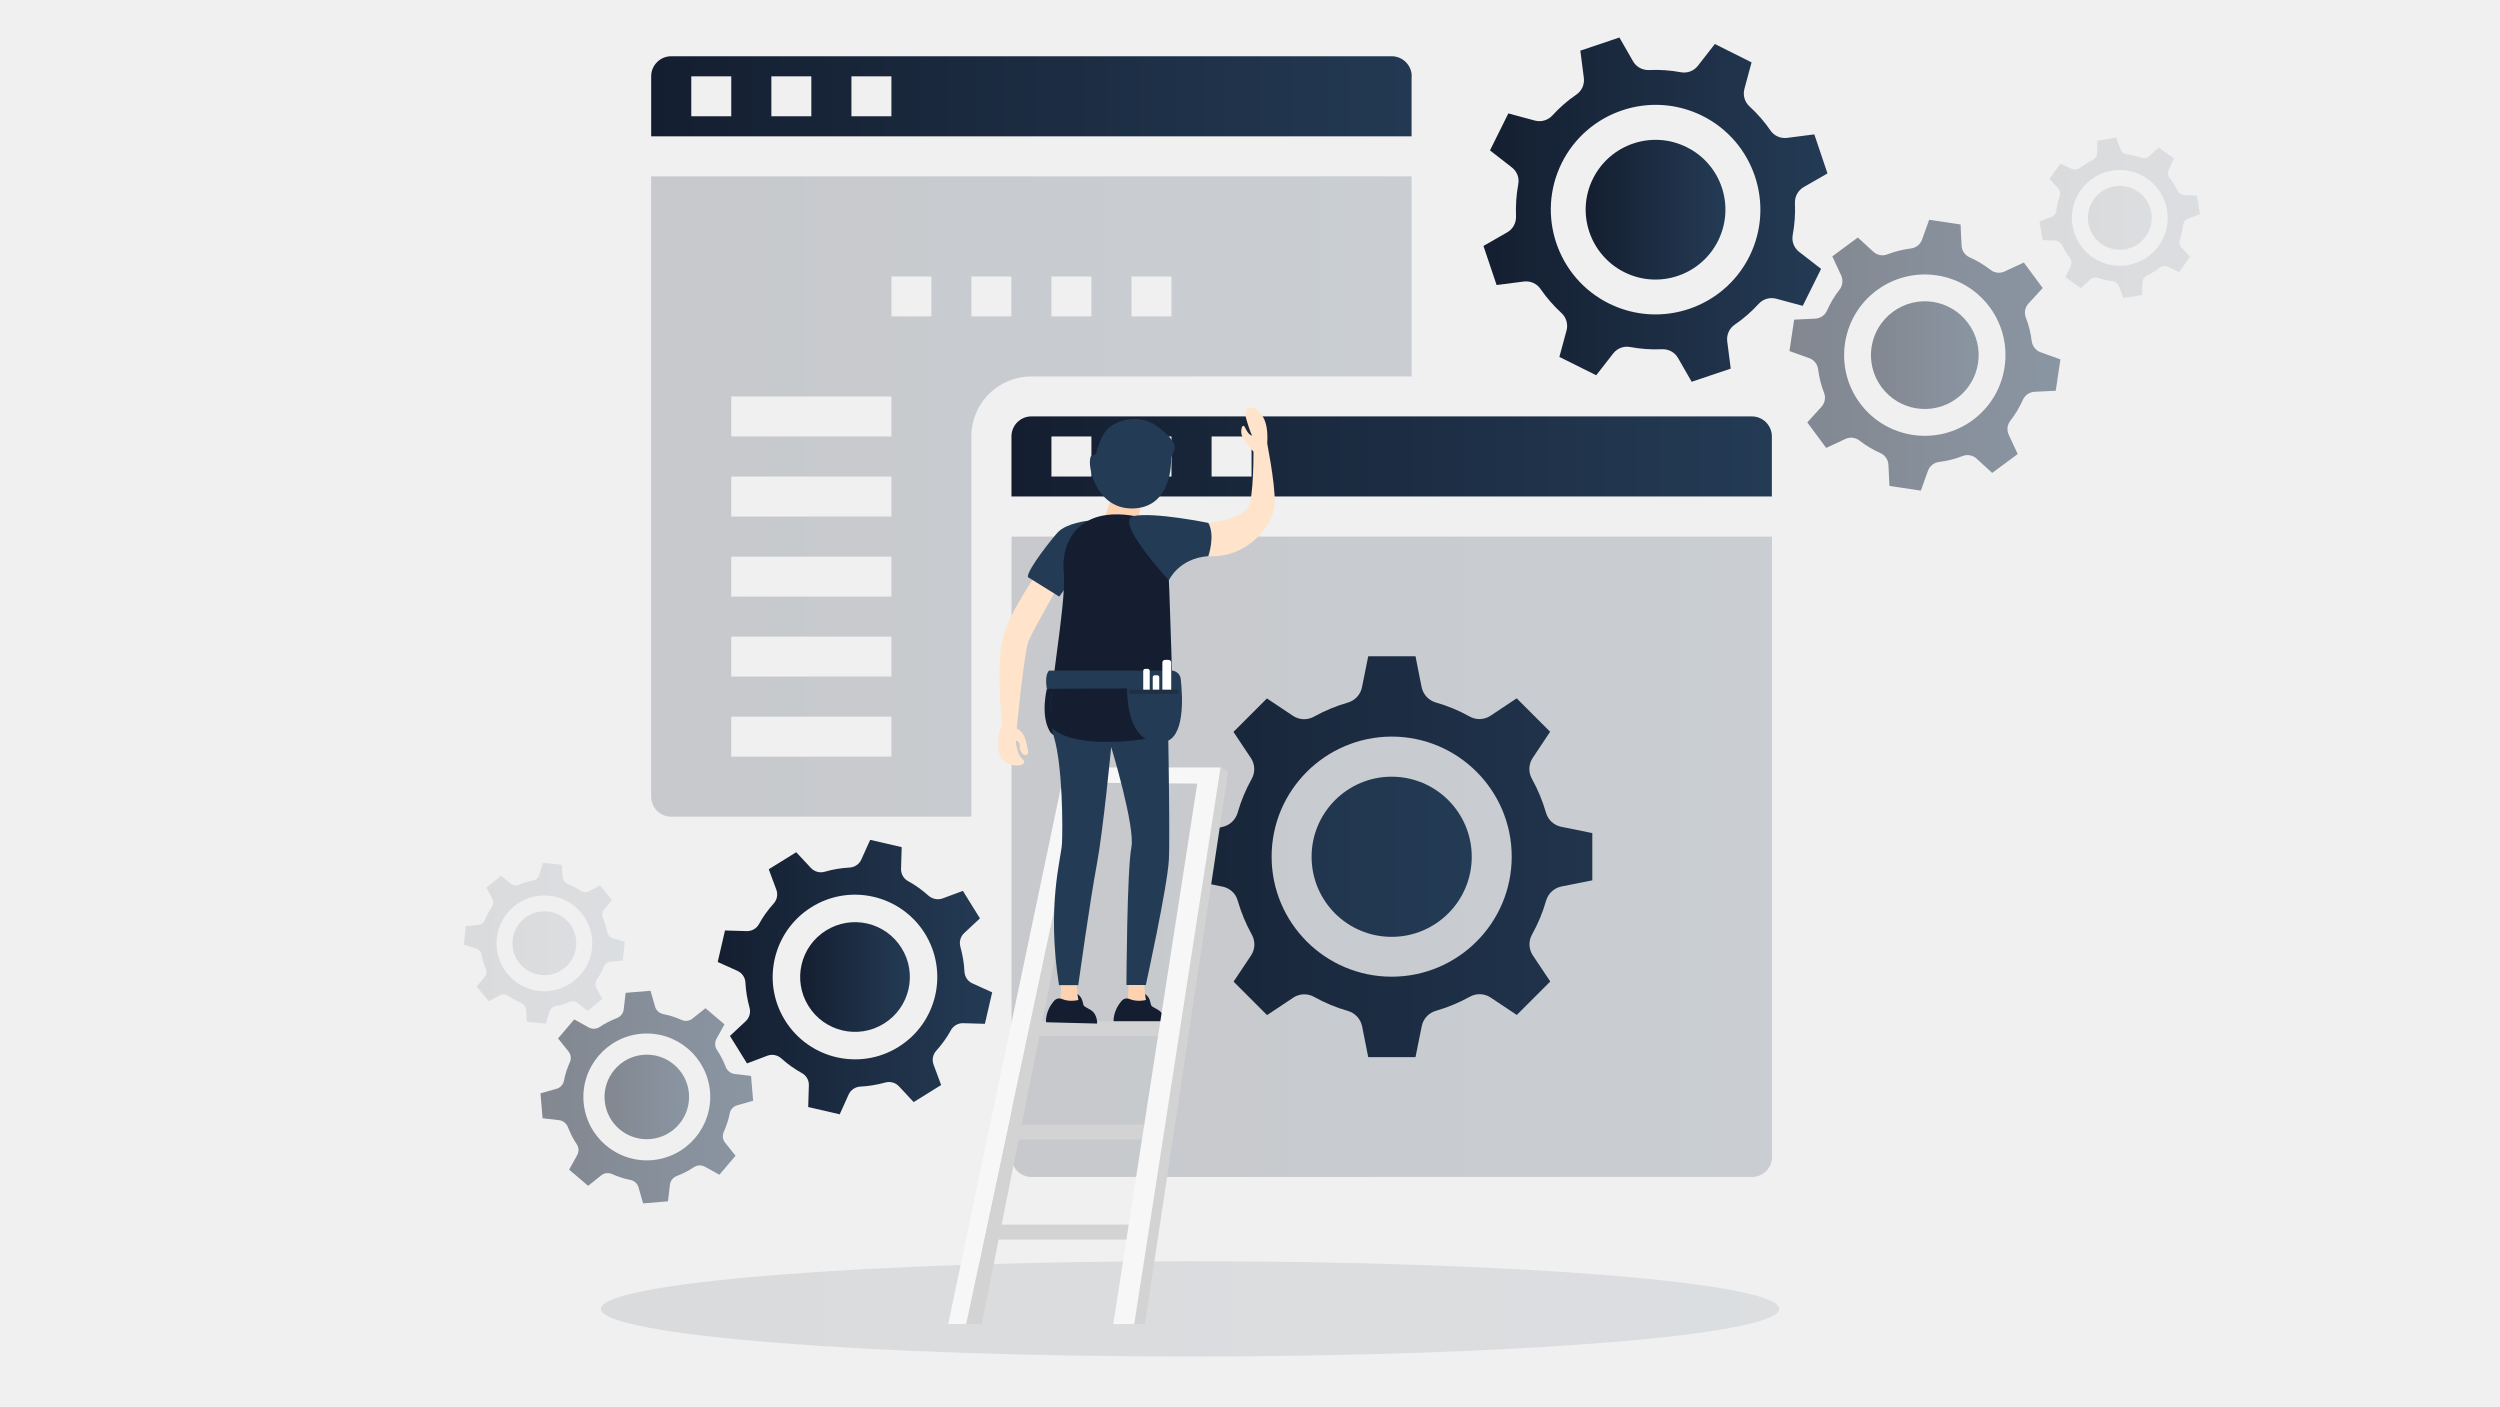
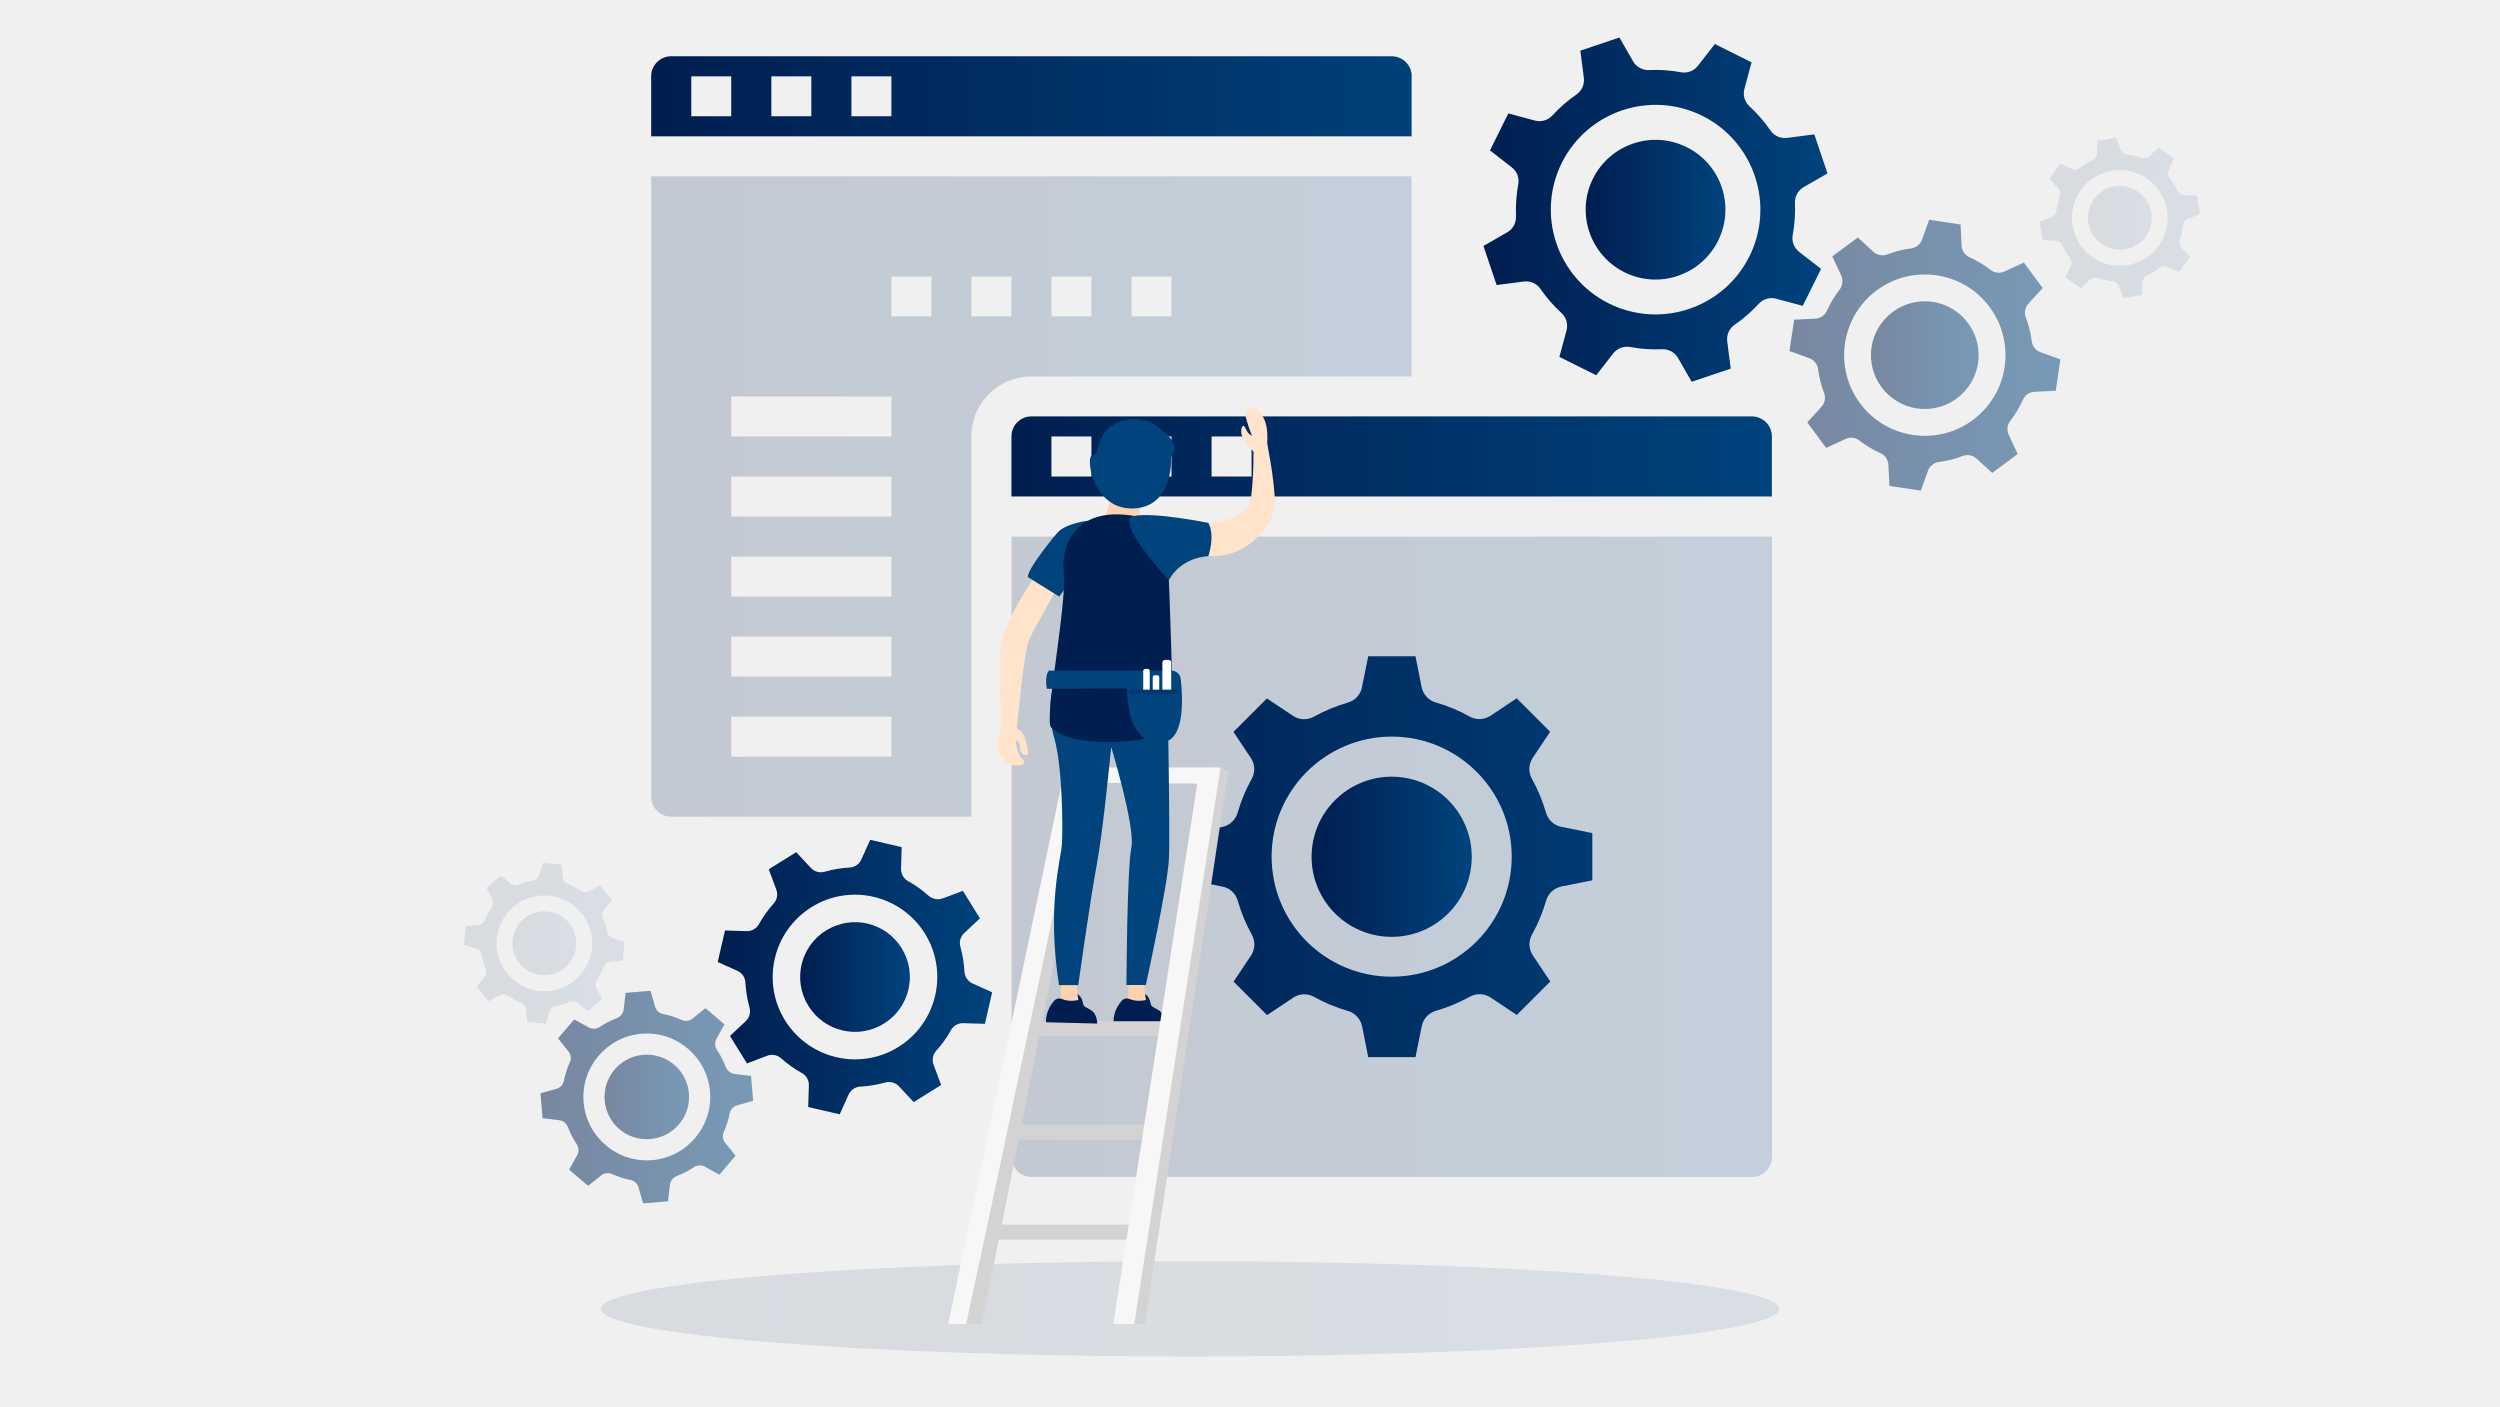
<svg xmlns="http://www.w3.org/2000/svg" xmlns:xlink="http://www.w3.org/1999/xlink" enable-background="new 0 0 1920 1080" viewBox="0 0 1920 1080" version="1.1" id="svg78">
  <defs id="defs82">
-     <linearGradient id="linearGradient1313">
-       <stop style="stop-color:#141e30;stop-opacity:1;" offset="0" id="stop1309" />
-       <stop style="stop-color:#243b55;stop-opacity:1;" offset="1" id="stop1311" />
+     <linearGradient id="linearGradient2">
+       <stop style="stop-color:#001e50;stop-opacity:1;" offset="0" id="stop1" />
+       <stop style="stop-color:#00437d;stop-opacity:1;" offset="1" id="stop2" />
    </linearGradient>
-     <linearGradient xlink:href="#linearGradient1313" id="linearGradient1315" x1="776.8" y1="565.85" x2="1360.8" y2="565.85" gradientUnits="userSpaceOnUse" />
-     <linearGradient xlink:href="#linearGradient1313" id="linearGradient1323" x1="500.1" y1="381.35" x2="1130.3" y2="381.35" gradientUnits="userSpaceOnUse" />
-     <linearGradient xlink:href="#linearGradient1313" id="linearGradient1331" x1="1139.3" y1="161" x2="1403.5" y2="161" gradientUnits="userSpaceOnUse" />
-     <linearGradient xlink:href="#linearGradient1313" id="linearGradient1339" x1="1217.789" y1="161.05" x2="1325.129" y2="161.05" gradientUnits="userSpaceOnUse" />
-     <linearGradient xlink:href="#linearGradient1313" id="linearGradient1341" x1="1436.888" y1="272.75" x2="1519.612" y2="272.75" gradientUnits="userSpaceOnUse" />
-     <linearGradient xlink:href="#linearGradient1313" id="linearGradient1343" x1="1374.3" y1="272.8" x2="1582.4" y2="272.8" gradientUnits="userSpaceOnUse" />
-     <linearGradient xlink:href="#linearGradient1313" id="linearGradient1345" x1="1603.523" y1="167.273" x2="1652.572" y2="167.273" gradientUnits="userSpaceOnUse" />
-     <linearGradient xlink:href="#linearGradient1313" id="linearGradient1347" x1="1566.364" y1="167.292" x2="1689.594" y2="167.292" gradientUnits="userSpaceOnUse" />
-     <linearGradient xlink:href="#linearGradient1313" id="linearGradient1349" x1="551.2" y1="750.4" x2="762" y2="750.4" gradientUnits="userSpaceOnUse" />
-     <linearGradient xlink:href="#linearGradient1313" id="linearGradient1351" x1="614.517" y1="750.35" x2="698.783" y2="750.35" gradientUnits="userSpaceOnUse" />
-     <linearGradient xlink:href="#linearGradient1313" id="linearGradient1353" x1="415.1" y1="842.55" x2="578.4" y2="842.55" gradientUnits="userSpaceOnUse" />
-     <linearGradient xlink:href="#linearGradient1313" id="linearGradient1355" x1="464.285" y1="842.45" x2="529.215" y2="842.45" gradientUnits="userSpaceOnUse" />
-     <linearGradient xlink:href="#linearGradient1313" id="linearGradient1357" x1="393.584" y1="724.4" x2="442.616" y2="724.4" gradientUnits="userSpaceOnUse" />
-     <linearGradient xlink:href="#linearGradient1313" id="linearGradient1359" x1="356.3" y1="724.45" x2="479.8" y2="724.45" gradientUnits="userSpaceOnUse" />
-     <linearGradient xlink:href="#linearGradient1313" id="linearGradient1627" x1="776.8" y1="658" x2="1360.9" y2="658" gradientUnits="userSpaceOnUse" />
-     <linearGradient xlink:href="#linearGradient1313" id="linearGradient1712" x1="500.1" y1="381.3" x2="1084.1" y2="381.3" gradientUnits="userSpaceOnUse" />
-     <linearGradient xlink:href="#linearGradient1313" id="linearGradient1720" x1="461.5" y1="1005.2" x2="1366.5" y2="1005.2" gradientUnits="userSpaceOnUse" />
+     <linearGradient xlink:href="#linearGradient2" id="linearGradient1315" x1="776.8" y1="565.85" x2="1360.8" y2="565.85" gradientUnits="userSpaceOnUse" />
+     <linearGradient xlink:href="#linearGradient2" id="linearGradient1323" x1="500.1" y1="381.35" x2="1130.3" y2="381.35" gradientUnits="userSpaceOnUse" />
+     <linearGradient xlink:href="#linearGradient2" id="linearGradient1331" x1="1139.3" y1="161" x2="1403.5" y2="161" gradientUnits="userSpaceOnUse" />
+     <linearGradient xlink:href="#linearGradient2" id="linearGradient1339" x1="1217.789" y1="161.05" x2="1325.129" y2="161.05" gradientUnits="userSpaceOnUse" />
+     <linearGradient xlink:href="#linearGradient2" id="linearGradient1341" x1="1436.888" y1="272.75" x2="1519.612" y2="272.75" gradientUnits="userSpaceOnUse" />
+     <linearGradient xlink:href="#linearGradient2" id="linearGradient1343" x1="1374.3" y1="272.8" x2="1582.4" y2="272.8" gradientUnits="userSpaceOnUse" />
+     <linearGradient xlink:href="#linearGradient2" id="linearGradient1345" x1="1603.523" y1="167.273" x2="1652.572" y2="167.273" gradientUnits="userSpaceOnUse" />
+     <linearGradient xlink:href="#linearGradient2" id="linearGradient1347" x1="1566.364" y1="167.292" x2="1689.594" y2="167.292" gradientUnits="userSpaceOnUse" />
+     <linearGradient xlink:href="#linearGradient2" id="linearGradient1349" x1="551.2" y1="750.4" x2="762" y2="750.4" gradientUnits="userSpaceOnUse" />
+     <linearGradient xlink:href="#linearGradient2" id="linearGradient1351" x1="614.517" y1="750.35" x2="698.783" y2="750.35" gradientUnits="userSpaceOnUse" />
+     <linearGradient xlink:href="#linearGradient2" id="linearGradient1353" x1="415.1" y1="842.55" x2="578.4" y2="842.55" gradientUnits="userSpaceOnUse" />
+     <linearGradient xlink:href="#linearGradient2" id="linearGradient1355" x1="464.285" y1="842.45" x2="529.215" y2="842.45" gradientUnits="userSpaceOnUse" />
+     <linearGradient xlink:href="#linearGradient2" id="linearGradient1357" x1="393.584" y1="724.4" x2="442.616" y2="724.4" gradientUnits="userSpaceOnUse" />
+     <linearGradient xlink:href="#linearGradient2" id="linearGradient1359" x1="356.3" y1="724.45" x2="479.8" y2="724.45" gradientUnits="userSpaceOnUse" />
+     <linearGradient xlink:href="#linearGradient2" id="linearGradient1627" x1="776.8" y1="658" x2="1360.9" y2="658" gradientUnits="userSpaceOnUse" />
+     <linearGradient xlink:href="#linearGradient2" id="linearGradient1712" x1="500.1" y1="381.3" x2="1084.1" y2="381.3" gradientUnits="userSpaceOnUse" />
+     <linearGradient xlink:href="#linearGradient2" id="linearGradient1720" x1="461.5" y1="1005.2" x2="1366.5" y2="1005.2" gradientUnits="userSpaceOnUse" />
+     <linearGradient xlink:href="#linearGradient2" id="linearGradient12" x1="1007.3" y1="658" x2="1130.3" y2="658" gradientUnits="userSpaceOnUse" />
  </defs>
  <path fill="#2a94f4" d="m 466.3,715.7 c -0.7,-3.7 -1.8,-7.3 -3.3,-10.7 -0.9,-2.1 -0.6,-4.5 0.9,-6.3 l 6.1,-7.5 -9.2,-11.2 -8.5,4.5 c -2,1.1 -4.5,0.9 -6.4,-0.4 -3.1,-2.1 -6.4,-3.9 -9.9,-5.3 -2.1,-0.8 -3.6,-2.8 -3.8,-5.1 l -0.9,-9.6 -14.4,-1.4 -2.8,9.3 c -0.7,2.2 -2.5,3.8 -4.8,4.2 -3.7,0.7 -7.3,1.8 -10.7,3.3 -2.1,0.9 -4.5,0.6 -6.3,-0.9 l -7.5,-6.1 -11.2,9.2 4.5,8.5 c 1.1,2 0.9,4.5 -0.4,6.4 -2.1,3.1 -3.9,6.4 -5.3,9.9 -0.8,2.1 -2.8,3.6 -5.1,3.8 l -9.6,0.9 -1.4,14.4 9.3,2.8 c 2.2,0.7 3.8,2.5 4.2,4.8 0.7,3.7 1.8,7.3 3.3,10.7 0.9,2.1 0.6,4.6 -0.9,6.3 l -6.1,7.5 9.2,11.2 8.5,-4.5 c 2,-1.1 4.5,-0.9 6.4,0.4 3.1,2.1 6.4,3.9 9.9,5.3 2.1,0.8 3.6,2.8 3.8,5.1 l 0.9,9.6 14.4,1.4 2.8,-9.3 c 0.7,-2.2 2.5,-3.8 4.8,-4.2 3.7,-0.7 7.3,-1.8 10.7,-3.3 2.1,-0.9 4.5,-0.6 6.3,0.9 l 7.5,6.1 11.2,-9.2 -4.5,-8.5 c -1.1,-2 -0.9,-4.5 0.4,-6.4 2.1,-3.1 3.9,-6.4 5.3,-9.9 0.8,-2.1 2.8,-3.6 5.1,-3.8 l 9.6,-0.9 1.4,-14.4 -9.3,-2.8 c -2.1,-0.7 -3.8,-2.6 -4.2,-4.8 z m -51.8,45.4 c -20.2,-2 -35,-20 -33,-40.2 2,-20.2 20,-35 40.2,-33 20.2,2 35,20 33,40.2 -2,20.2 -20,34.9 -40.2,33 z" id="path2" style="opacity:0.1;fill:url(#linearGradient1359);fill-opacity:1.0" />
  <path fill="#2a94f4" d="m 393.7,722 c 1.3,-13.5 13.3,-23.3 26.8,-22 13.5,1.3 23.3,13.3 22,26.8 -1.3,13.5 -13.3,23.3 -26.8,22 -13.5,-1.3 -23.3,-13.3 -22,-26.8 z" id="path4" style="opacity:0.1;fill:url(#linearGradient1357);fill-opacity:1.0" />
  <path fill="#2a94f4" d="m 1674.14,183.839 c 1.244,-3.554 2.091,-7.222 2.492,-10.916 0.271,-2.269 1.73,-4.197 3.929,-5.006 l 9.033,-3.445 -2.367,-14.299 -9.611,-0.353 c -2.282,-0.047 -4.347,-1.471 -5.343,-3.546 -1.635,-3.369 -3.593,-6.577 -5.924,-9.54 -1.419,-1.743 -1.718,-4.225 -0.741,-6.317 l 4.021,-8.764 -11.771,-8.412 -7.075,6.654 c -1.706,1.555 -4.065,2.041 -6.257,1.237 -3.554,-1.244 -7.222,-2.091 -10.916,-2.492 -2.269,-0.271 -4.197,-1.73 -5.006,-3.929 l -3.445,-9.033 -14.299,2.367 -0.353,9.611 c -0.047,2.282 -1.471,4.347 -3.546,5.343 -3.369,1.635 -6.577,3.593 -9.54,5.924 -1.743,1.419 -4.225,1.718 -6.317,0.741 l -8.764,-4.021 -8.412,11.771 6.654,7.075 c 1.555,1.706 2.041,4.065 1.237,6.257 -1.244,3.554 -2.091,7.222 -2.492,10.916 -0.271,2.269 -1.78,4.284 -3.929,5.006 l -9.033,3.445 2.367,14.299 9.611,0.353 c 2.282,0.047 4.347,1.471 5.343,3.546 1.635,3.369 3.592,6.577 5.924,9.54 1.419,1.743 1.718,4.225 0.741,6.317 l -4.021,8.764 11.771,8.412 7.075,-6.654 c 1.706,-1.555 4.065,-2.041 6.257,-1.237 3.554,1.244 7.222,2.091 10.916,2.492 2.269,0.271 4.197,1.73 5.006,3.929 l 3.445,9.033 14.3,-2.367 0.353,-9.611 c 0.047,-2.282 1.471,-4.347 3.546,-5.343 3.369,-1.635 6.577,-3.593 9.54,-5.924 1.743,-1.419 4.225,-1.718 6.317,-0.741 l 8.764,4.021 8.412,-11.771 -6.654,-7.075 c -1.469,-1.656 -1.991,-4.152 -1.237,-6.257 z m -67.56,13.418 c -16.494,-11.832 -20.311,-34.821 -8.479,-51.314 11.832,-16.494 34.821,-20.311 51.314,-8.479 16.494,11.832 20.311,34.821 8.479,51.314 -11.832,16.494 -34.77,20.224 -51.314,8.479 z" id="path2-6" style="opacity:0.1;fill:url(#linearGradient1347);fill-opacity:1.0" />
  <path fill="#2a94f4" d="m 1608.117,152.995 c 7.876,-11.041 23.168,-13.528 34.209,-5.653 11.041,7.876 13.528,23.168 5.653,34.209 -7.876,11.041 -23.168,13.528 -34.209,5.653 -11.041,-7.876 -13.528,-23.168 -5.652,-34.209 z" id="path4-7" style="opacity:0.1;fill:url(#linearGradient1345);fill-opacity:1.0" />
  <ellipse cx="914" cy="1005.2" fill="#2a94f4" opacity=".1" rx="452.5" ry="36.6" id="ellipse8" style="fill:url(#linearGradient1720);fill-opacity:1.0" />
  <path fill="#ffbe55" d="M776.8 888.5c0 8.5 6.9 15.4 15.4 15.4h553.3c8.5 0 15.4-6.9 15.4-15.4V412.1h-584v476.4z" opacity=".19" id="path10" style="fill:url(#linearGradient1627);fill-opacity:1.0" />
  <path fill="#ffbe55" d="M950.6 691.8c2.6 9 6.2 17.7 10.8 26 2.8 5 2.6 11.2-.6 16l-13.4 20.1 25.7 25.7 20.1-13.4c4.8-3.2 11-3.4 16-.6 8.2 4.6 16.9 8.2 26 10.8 5.5 1.6 9.7 6.1 10.9 11.8l4.7 23.7h36.3l4.8-23.8c1.1-5.6 5.3-10.2 10.9-11.8 9-2.6 17.7-6.2 26-10.8 5-2.8 11.2-2.6 16 .6l20.1 13.4 25.7-25.7-13.4-20.1c-3.2-4.8-3.4-11-.6-16 4.6-8.2 8.2-16.9 10.8-26 1.6-5.5 6.1-9.7 11.8-10.9l23.7-4.7v-36.3l-23.8-4.8c-5.6-1.1-10.2-5.3-11.8-10.9-2.6-9-6.2-17.7-10.8-26-2.8-5-2.6-11.2.6-16l13.4-20.1-25.7-25.7-20.1 13.4c-4.8 3.2-11 3.4-16 .6-8.2-4.6-16.9-8.2-26-10.8-5.5-1.6-9.7-6.1-10.9-11.8l-4.7-23.7h-36.3l-4.8 23.8c-1.1 5.6-5.3 10.2-10.9 11.8-9 2.6-17.7 6.2-26 10.8-5 2.8-11.2 2.6-16-.6L973 536.4l-25.7 25.7 13.4 20.1c3.2 4.8 3.4 11 .6 16-4.6 8.2-8.2 16.9-10.8 26-1.6 5.5-6.1 9.7-11.8 10.9l-23.7 4.7v36.3l23.8 4.8c5.7 1.1 10.3 5.3 11.8 10.9zm118.2-126.1c50.9 0 92.2 41.3 92.2 92.2 0 50.9-41.3 92.2-92.2 92.2-50.9 0-92.2-41.3-92.2-92.2 0-50.8 41.3-92.1 92.2-92.2zM776.8 335.2v46.1h584v-46.1c0-8.5-6.9-15.4-15.4-15.4H792.1c-8.5 0-15.3 6.9-15.3 15.4zm153.7 0h30.7V366h-30.7v-30.8zm-61.5 0h30.7V366H869v-30.8zm-61.5 0h30.7V366h-30.7v-30.8z" id="path12" style="fill:url(#linearGradient1315);fill-opacity:1" />
-   <path fill="#ffbe55" d="M1130.3 658c0 33.9-27.5 61.5-61.5 61.5s-61.5-27.5-61.5-61.5c0-33.9 27.5-61.5 61.5-61.5 33.9 0 61.5 27.5 61.5 61.5zM1084.2 58.6c0-8.5-6.9-15.4-15.4-15.4H515.5c-8.5 0-15.4 6.9-15.4 15.4v46.1h584V58.6zM561.6 89.3h-30.7V58.6h30.7v30.7zm61.5 0h-30.7V58.6h30.7v30.7zm61.5 0h-30.7V58.6h30.7v30.7z" id="path14" style="fill:url(#linearGradient1323);fill-opacity:1.0" />
+   <path id="path3" style="fill:url(#linearGradient1323);fill-opacity:1.0" d="M 515.5 43.199 C 507 43.199 500.1 50.1 500.1 58.6 L 500.1 104.699 L 1084.1 104.699 L 1084.1 58.6 L 1084.199 58.6 C 1084.199 50.1 1077.301 43.199 1068.801 43.199 L 515.5 43.199 z M 530.9 58.6 L 561.6 58.6 L 561.6 89.301 L 530.9 89.301 L 530.9 58.6 z M 592.4 58.6 L 623.1 58.6 L 623.1 89.301 L 592.4 89.301 L 592.4 58.6 z M 653.9 58.6 L 684.6 58.6 L 684.6 89.301 L 653.9 89.301 L 653.9 58.6 z " />
+   <path style="fill:url(#linearGradient12);fill-opacity:1" d="m 1130.3,658 c 0,33.9 -27.5,61.5 -61.5,61.5 -34,0 -61.5,-27.5 -61.5,-61.5 0,-33.9 27.5,-61.5 61.5,-61.5 33.9,0 61.5,27.5 61.5,61.5 z" id="path14" />
  <path fill="#ffbe55" d="M746 335.2c0-25.5 20.6-46.1 46.1-46.1h292V135.4h-584v476.4c0 8.5 6.9 15.4 15.4 15.4H746v-292zm123-122.9h30.7V243H869v-30.7zm-61.5 0h30.7V243h-30.7v-30.7zm-61.5 0h30.7V243H746v-30.7zm-61.4 368.8h-123v-30.7h123v30.7zm0-61.5h-123v-30.7h123v30.7zm0-61.4h-123v-30.7h123v30.7zm0-61.5h-123V366h123v30.7zm0-61.5h-123v-30.7h123v30.7zm0-92.2v-30.7h30.7V243h-30.7z" opacity=".19" id="path16" style="fill:url(#linearGradient1712);fill-opacity:1.0" />
  <path fill="#fcd2b1" d="m866.3 767.1.6-16.2 11.5 3.5 2.2 20.2s-11 .7-14.3-7.5z" id="path18" />
-   <path fill="#0e538c" d="M867.3 767.2c2.7 1.1 7.2 2.1 12.8.8l-.7-4.6s3.2 1.9 4 6.1c.8 4.1 1 3 6.2 6.2 5.3 3.2 4.9 10.4 4.9 10.4l-39.2-1s-1.1-7.9 6-16.3c1.4-1.8 3.9-2.5 6-1.6z" id="path20" style="fill:#141e30;fill-opacity:1" />
-   <path fill="#ffbe55" d="M804 529s-5.1 19.9 2.1 32.4 20.2-15.2 20.2-15.2S824 519.6 804 529z" id="path22" style="fill:#141e30;fill-opacity:1" />
+   <path fill="#0e538c" d="M867.3 767.2c2.7 1.1 7.2 2.1 12.8.8l-.7-4.6s3.2 1.9 4 6.1c.8 4.1 1 3 6.2 6.2 5.3 3.2 4.9 10.4 4.9 10.4l-39.2-1s-1.1-7.9 6-16.3c1.4-1.8 3.9-2.5 6-1.6z" id="path20" style="fill:#001e50;fill-opacity:1" />
  <path fill="#ffe3ca" d="M800.4 434.6s-26.4 35.9-30.8 57.6c-4.5 21.7.3 69.1.3 69.1h10.8s5.7-60.5 9.3-69.1c3.6-8.8 27-49.4 27-49.4l-16.6-8.2z" id="path24" />
  <path fill="#d3d3d3" d="M795.9 784.3h100.2v11.5H795.9zM774.5 863.7h107.7v11.5H774.5zM764.8 940.5h107.7V952H764.8z" id="path26" />
  <path fill="#d3d3d3" d="M754 1016.9h-12l88.4-415.8h6.7zM879.3 1016.9h-12l70.1-427.5 5.9 2.8z" id="path28" />
  <path fill="#f7f7f7" d="m855 1016.9 64.5-415.1-89.1-.7-88.4 415.8h-13.8L818 589.4h119.4l-66.3 427.5H853" id="path30" />
  <path fill="#fcd2b1" d="m814.5 767.1.6-16.2 11.5 3.5 2.2 20.2c-.1 0-11 .7-14.3-7.5z" id="path32" />
  <path fill="#ffe3ca" d="M928 401.6s28.5-2.1 31.9-15.3c3.4-13.2 2.8-48.8 2.8-48.8h9.9s6.8 33.1 6.4 48.8c-.4 15.7-19.5 42.5-51 40.8-31.4-1.7 0-25.5 0-25.5z" id="path34" />
-   <path fill="#2a94f4" d="M835.7 399.9s-16.5 1.7-23.3 8.9c-3.3 3.5-23.8 28.9-23 34.4l24.1 15 19.7-27.3 2.5-31z" id="path36" style="fill:#243b55;fill-opacity:1" />
-   <path fill="#0b4870" d="M809.9 522.2s-7.1 21-.4 44 6.7 69.4 6.1 81.5-11.9 47.1-2.3 108.9h14.8s9-64.8 14.2-92.4c4.9-25.9 11.1-90.5 11.1-90.5s18.6 61.3 15.5 77.1c-3.4 17.4-3.8 105.7-3.8 105.7H880s16.7-76 17.7-96.4c1.1-20.4-1.2-134.8-1.2-134.8s-49.6-33.7-86.6-3.1z" id="path38" style="fill:#243b55;fill-opacity:1" />
+   <path fill="#2a94f4" d="M835.7 399.9s-16.5 1.7-23.3 8.9c-3.3 3.5-23.8 28.9-23 34.4l24.1 15 19.7-27.3 2.5-31z" id="path36" style="fill:#00437d;fill-opacity:1" />
+   <path fill="#0b4870" d="M809.9 522.2s-7.1 21-.4 44 6.7 69.4 6.1 81.5-11.9 47.1-2.3 108.9h14.8s9-64.8 14.2-92.4c4.9-25.9 11.1-90.5 11.1-90.5s18.6 61.3 15.5 77.1c-3.4 17.4-3.8 105.7-3.8 105.7H880s16.7-76 17.7-96.4c1.1-20.4-1.2-134.8-1.2-134.8s-49.6-33.7-86.6-3.1z" id="path38" style="fill:#00437d;fill-opacity:1" />
  <path fill="#fcd2b1" d="m860.7 360-15.1 46.2 27.3 5.4 6-47.9z" id="path40" />
-   <path fill="#2a94f4" d="M876.2 397.3s18.5 3.8 20.4 28c1.9 24.2 4.5 127.4 4.5 136.3-.6 4.1-72.5 17.8-93.9-3-5.4-5.3 12.3-95.1 9.8-118.7-2.6-23.5 11.4-53.4 59.2-42.6z" id="path42" style="fill:#141e30;fill-opacity:1" />
-   <path fill="#2a94f4" d="M897.7 445.7s7.4-16.9 30.3-18.6c0 0 5.5-15.7 0-25.5 0 0-41.5-8.5-57.3-5.3s27 49.4 27 49.4z" id="path44" style="fill:#243b55;fill-opacity:1" />
+   <path fill="#2a94f4" d="M876.2 397.3s18.5 3.8 20.4 28c1.9 24.2 4.5 127.4 4.5 136.3-.6 4.1-72.5 17.8-93.9-3-5.4-5.3 12.3-95.1 9.8-118.7-2.6-23.5 11.4-53.4 59.2-42.6z" id="path42" style="fill:#001e50;fill-opacity:1" />
+   <path fill="#2a94f4" d="M897.7 445.7s7.4-16.9 30.3-18.6c0 0 5.5-15.7 0-25.5 0 0-41.5-8.5-57.3-5.3s27 49.4 27 49.4z" id="path44" style="fill:#00437d;fill-opacity:1" />
  <path fill="#ffe3ca" d="M972.5 346.4s3.1-16.6-2.4-26c-3.3-5.6-6.9-8.2-10.5-7.2-2.4.7-3.4 4.9-2.8 7.3.8 3.1 3.4 11.6 4.8 14 0 0-2.5 0-5.1-5.6-2.5-5.5-4.4 2.6-2.4 6.4 3 5.5 12.9 20.6 18.4 11.1z" id="path46" />
-   <path fill="#0e538c" d="M815.4 767.2c2.7 1.1 7.2 2.1 12.8.8l-.7-4.6s3.2 1.9 4 6.1c.8 4.1 1 3 6.2 6.2 5.3 3.2 4.9 10.4 4.9 10.4l-39.2-1s-1.1-7.9 6-16.3c1.5-1.8 3.9-2.5 6-1.6z" id="path48" style="fill:#141e30;fill-opacity:1" />
-   <path fill="#0b4870" d="M899.4 353.1c-.7-5.8 11.9-9.7-12.2-26.7-12.3-8.6-33.7-4.8-40.3 8.2s-3.1 14.3-8.2 15.2c-5.1 1 .3 41.2 31.1 40.7 30.9-.5 29.6-37.4 29.6-37.4z" id="path50" style="fill:#243b55;fill-opacity:1" />
-   <path fill="#ffbe55" d="M805.7 515h93.8c3.8 0 6.9 2.8 7.3 6.5 1.6 14.1 3.3 46.1-13.2 48.4-21.2 3-28-19.9-28-41.2l-61.6.3s-2.1-10.2 1.7-14z" id="path52" style="fill:#243b55;fill-opacity:1" />
+   <path fill="#0e538c" d="M815.4 767.2c2.7 1.1 7.2 2.1 12.8.8l-.7-4.6s3.2 1.9 4 6.1c.8 4.1 1 3 6.2 6.2 5.3 3.2 4.9 10.4 4.9 10.4l-39.2-1s-1.1-7.9 6-16.3c1.5-1.8 3.9-2.5 6-1.6z" id="path48" style="fill:#001e50;fill-opacity:1" />
+   <path fill="#0b4870" d="M899.4 353.1c-.7-5.8 11.9-9.7-12.2-26.7-12.3-8.6-33.7-4.8-40.3 8.2s-3.1 14.3-8.2 15.2c-5.1 1 .3 41.2 31.1 40.7 30.9-.5 29.6-37.4 29.6-37.4z" id="path50" style="fill:#00437d;fill-opacity:1" />
+   <path fill="#ffbe55" d="M805.7 515h93.8c3.8 0 6.9 2.8 7.3 6.5 1.6 14.1 3.3 46.1-13.2 48.4-21.2 3-28-19.9-28-41.2l-61.6.3s-2.1-10.2 1.7-14z" id="path52" style="fill:#00437d;fill-opacity:1" />
  <path fill="#ffe3ca" d="M780 555.7s-1.8 21.3 5.1 27.1c6.9 5.9-12.2 8.5-16.9-2.3s1.7-24.8 1.7-24.8H780z" id="path54" />
  <path fill="#ffe3ca" d="M778.2 558.5s6.4 1.1 8.8 8c1.4 3.9 2.2 8.1 2.6 11 .3 1.9-1.9 3.2-3.5 2-1.6-1.2-3.1-3-2.9-6.1.5-6.5-7.3-4.6-7.3-4.6s-2.6-7.7 2.3-10.3z" id="path56" />
  <path fill="#f7f7f7" d="M882.9 529.7H878v-14.5c0-.8.7-1.5 1.5-1.5h2c.8 0 1.5.7 1.5 1.5v14.5zM890.2 529.7h-4.9v-9.6c0-.8.7-1.5 1.5-1.5h2c.8 0 1.5.7 1.5 1.5v9.6zM899.5 529.7h-6.8v-20.9c0-1.1.9-2 2-2h2.8c1.1 0 2 .9 2 2v20.9z" id="path58" style="fill:#ffffff;fill-opacity:1" />
-   <path fill="#161616" d="M867.2 529.7H905v3.2h-37.8z" opacity=".32" id="path60" />
+   <path fill="#161616" d="M867.2 529.7H905v3.2h-37.8z" opacity=".32" id="path60" style="fill:#001e50;fill-opacity:1" />
  <path fill="#ffbe55" d="M557.4 819.5c-1.8-4.6-4-9.1-6.8-13.2-1.7-2.5-1.8-5.8-.4-8.4l6.2-11.2-14.6-12.4-10 8c-2.4 1.9-5.6 2.3-8.4 1-4.5-2-9.3-3.6-14.1-4.5-3-.6-5.4-2.8-6.2-5.7l-3.5-12.2-19.1 1.6-1.5 12.7c-.3 3-2.4 5.6-5.2 6.7-4.6 1.8-9.1 4-13.2 6.8-2.5 1.7-5.8 1.8-8.4.4l-11.2-6.2-12.4 14.6 8 10c1.9 2.4 2.3 5.6 1 8.4-2 4.5-3.6 9.3-4.5 14.1-.6 3-2.8 5.4-5.7 6.2l-12.3 3.5 1.6 19.1 12.7 1.5c3 .3 5.6 2.4 6.7 5.2 1.8 4.6 4 9.1 6.8 13.2 1.7 2.5 1.8 5.8.4 8.4l-6.2 11.2 14.6 12.4 10-8c2.4-1.9 5.6-2.3 8.4-1 4.5 2 9.3 3.6 14.1 4.5 3 .6 5.4 2.8 6.2 5.7l3.5 12.3 19.1-1.6 1.5-12.7c.3-3 2.4-5.6 5.2-6.7 4.6-1.8 9.1-4 13.2-6.8 2.5-1.7 5.8-1.8 8.4-.4l11.2 6.2 12.4-14.6-8-10c-1.9-2.4-2.3-5.6-1-8.4 2-4.5 3.6-9.3 4.5-14.1.6-3 2.8-5.4 5.7-6.2l12.3-3.5-1.6-19.1-12.7-1.5c-3-.4-5.6-2.5-6.7-5.3zM500.8 891c-26.8 2.2-50.3-17.7-52.6-44.5-2.2-26.8 17.7-50.3 44.5-52.6 26.8-2.2 50.3 17.7 52.6 44.5 2.2 26.8-17.7 50.3-44.5 52.6z" id="path62" style="fill:url(#linearGradient1353);fill-opacity:1.0;opacity:0.5" />
  <path fill="#ffbe55" d="M464.4 845.2c-1.5-17.9 11.8-33.6 29.6-35.1 17.9-1.5 33.6 11.8 35.1 29.6 1.5 17.9-11.8 33.6-29.6 35.1-17.9 1.5-33.6-11.7-35.1-29.6z" id="path64" style="fill:url(#linearGradient1355);fill-opacity:1.0;opacity:0.5" />
  <path fill="#cce9ff" d="M713.1 687.9c-4.8-4.3-10-8.1-15.7-11.2-3.5-1.9-5.5-5.6-5.4-9.5l.5-16.6-24.2-5.6-6.8 15.1c-1.6 3.6-5.1 6-9.1 6.2-6.4.3-12.8 1.4-19 3.2-3.8 1.1-7.9 0-10.6-2.9l-11.3-12.1-21.1 13.1 5.8 15.6c1.4 3.7.6 7.9-2.1 10.8-4.3 4.8-8.1 10-11.2 15.7-1.9 3.5-5.6 5.5-9.5 5.4l-16.6-.5-5.6 24.2 15.1 6.8c3.6 1.6 6 5.1 6.2 9.1.3 6.4 1.4 12.8 3.1 19 1.1 3.8 0 7.9-2.9 10.6l-12.1 11.3 13.1 21.1 15.6-5.9c3.7-1.4 7.8-.6 10.8 2.1 4.8 4.3 10 8.1 15.7 11.2 3.5 1.9 5.6 5.6 5.4 9.5l-.5 16.6 24.2 5.6 6.8-15.1c1.6-3.6 5.1-6 9.1-6.2 6.4-.3 12.8-1.4 19-3.1 3.8-1.1 7.9 0 10.6 2.9l11.3 12.1 21.1-13.1-5.8-15.6c-1.4-3.7-.6-7.9 2.1-10.8 4.3-4.8 8.1-10 11.2-15.7 1.9-3.5 5.6-5.5 9.5-5.4l16.6.5 5.6-24.2-15.1-6.8c-3.6-1.6-6-5.1-6.2-9.1-.3-6.4-1.4-12.8-3.1-19-1.1-3.8 0-7.9 2.9-10.6l12.1-11.3-13.1-21.1-15.6 5.8c-3.7 1.3-7.8.5-10.8-2.1zm-23 116.1c-29.6 18.5-68.6 9.4-87.1-20.2s-9.4-68.6 20.2-87.1 68.6-9.4 87.1 20.2c18.4 29.7 9.4 68.6-20.2 87.1z" id="path66" style="fill:url(#linearGradient1349);fill-opacity:1.0" />
  <path fill="#cce9ff" d="M620.9 772.6c-12.3-19.7-6.3-45.7 13.5-58 19.8-12.3 45.7-6.3 58 13.5 12.3 19.7 6.3 45.7-13.5 58-19.7 12.3-45.7 6.3-58-13.5z" id="path68" style="fill:url(#linearGradient1351);fill-opacity:1.0" />
  <path fill="#ffbe55" d="M1412.8 222.4c-3.9 5-7.1 10.4-9.7 16.2-1.6 3.5-5 5.9-8.9 6.1l-16.3.8-3.6 24.1 15.3 5.5c3.6 1.3 6.2 4.6 6.7 8.4.8 6.3 2.3 12.4 4.6 18.3 1.4 3.6.6 7.7-2 10.6l-10.9 12 14.5 19.6 14.8-6.9c3.5-1.6 7.6-1.2 10.7 1.2 5 3.9 10.4 7.1 16.2 9.7 3.5 1.6 5.9 5 6.1 8.9l.8 16.3 24.1 3.6 5.5-15.3c1.3-3.6 4.6-6.2 8.4-6.7 6.3-.8 12.4-2.3 18.3-4.6 3.6-1.4 7.7-.6 10.6 2l12 11 19.6-14.5-6.9-14.8c-1.6-3.5-1.2-7.6 1.2-10.7 3.9-5 7.1-10.4 9.7-16.2 1.6-3.5 5-5.9 8.9-6.1l16.3-.8 3.6-24.1-15.3-5.5c-3.6-1.3-6.2-4.6-6.7-8.4-.8-6.3-2.3-12.4-4.6-18.3-1.4-3.6-.6-7.7 2-10.6l11-12-14.5-19.6-14.8 6.9c-3.5 1.6-7.6 1.2-10.7-1.2-5-3.9-10.4-7.1-16.2-9.7-3.5-1.6-5.9-5-6.1-8.9l-.8-16.3-24.1-3.6-5.5 15.3c-1.3 3.6-4.6 6.2-8.4 6.7-6.3.8-12.4 2.3-18.3 4.6-3.6 1.4-7.7.6-10.6-2l-12-11-19.6 14.5 6.9 14.8c1.5 3.5 1.1 7.6-1.3 10.7zm115.3 13.5c20.3 27.5 14.5 66.4-13 86.7-27.5 20.3-66.4 14.5-86.7-13-20.3-27.5-14.5-66.4 13-86.7 27.6-20.3 66.4-14.5 86.7 13z" id="path70" style="fill:url(#linearGradient1343);fill-opacity:1.0;opacity:0.5" />
  <path fill="#ffbe55" d="M1502.8 306c-18.4 13.6-44.2 9.7-57.8-8.7-13.6-18.4-9.7-44.2 8.7-57.8 18.4-13.6 44.2-9.7 57.8 8.7 13.6 18.3 9.7 44.2-8.7 57.8z" id="path72" style="fill:url(#linearGradient1341);fill-opacity:1.0;opacity:0.5" />
  <path fill="#cce9ff" d="M1166 141.6c-1.5 8.1-2 16.3-1.7 24.5.2 5-2.3 9.8-6.7 12.3l-18.3 10.5 10.1 30 21-2.7c5-.6 9.9 1.6 12.7 5.7 4.7 6.8 10.1 13 16.1 18.5 3.7 3.4 5.2 8.6 3.9 13.4l-5.5 20.3 28.3 14.1 13-16.7c3.1-4 8.1-5.9 13-5 8.1 1.5 16.3 2.1 24.5 1.7 5-.2 9.8 2.3 12.3 6.7l10.5 18.3 30-10.1-2.7-21c-.6-5 1.6-9.9 5.7-12.7 6.8-4.6 13-10.1 18.5-16.1 3.4-3.7 8.6-5.2 13.4-3.9l20.4 5.5 14.1-28.4-16.8-13c-4-3.1-5.9-8.1-5-13 1.5-8.1 2.1-16.3 1.7-24.5-.2-5 2.4-9.8 6.7-12.3l18.3-10.5-10.1-30-21 2.7c-5 .6-9.9-1.6-12.7-5.7-4.6-6.8-10.1-13-16.1-18.5-3.7-3.4-5.2-8.6-3.9-13.4l5.5-20.4-28.2-14.1-13 16.7c-3.1 4-8.1 5.9-13 5-8.1-1.5-16.3-2.1-24.5-1.7-5 .2-9.8-2.3-12.3-6.7l-10.5-18.3-30 10.1 2.7 21c.6 5-1.6 9.9-5.7 12.7-6.8 4.6-13 10.1-18.5 16.1-3.4 3.7-8.6 5.2-13.4 3.9l-20.4-5.5-14.1 28.4 16.7 13c4.1 3.1 6 8.1 5 13.1zm141.3-52.7c39.8 19.8 56 68.1 36.3 107.9-19.8 39.8-68.1 56-107.9 36.3-39.8-19.8-56-68.1-36.3-107.9 19.8-39.8 68.1-56 107.9-36.3z" id="path74" style="fill:url(#linearGradient1331);fill-opacity:1.0" />
  <path fill="#cce9ff" d="M1319.5 184.9c-13.2 26.5-45.4 37.4-71.9 24.2-26.5-13.2-37.4-45.4-24.2-71.9 13.2-26.5 45.4-37.4 71.9-24.2 26.6 13.1 37.4 45.3 24.2 71.9z" id="path76" style="fill:url(#linearGradient1339);fill-opacity:1.0" />
</svg>
